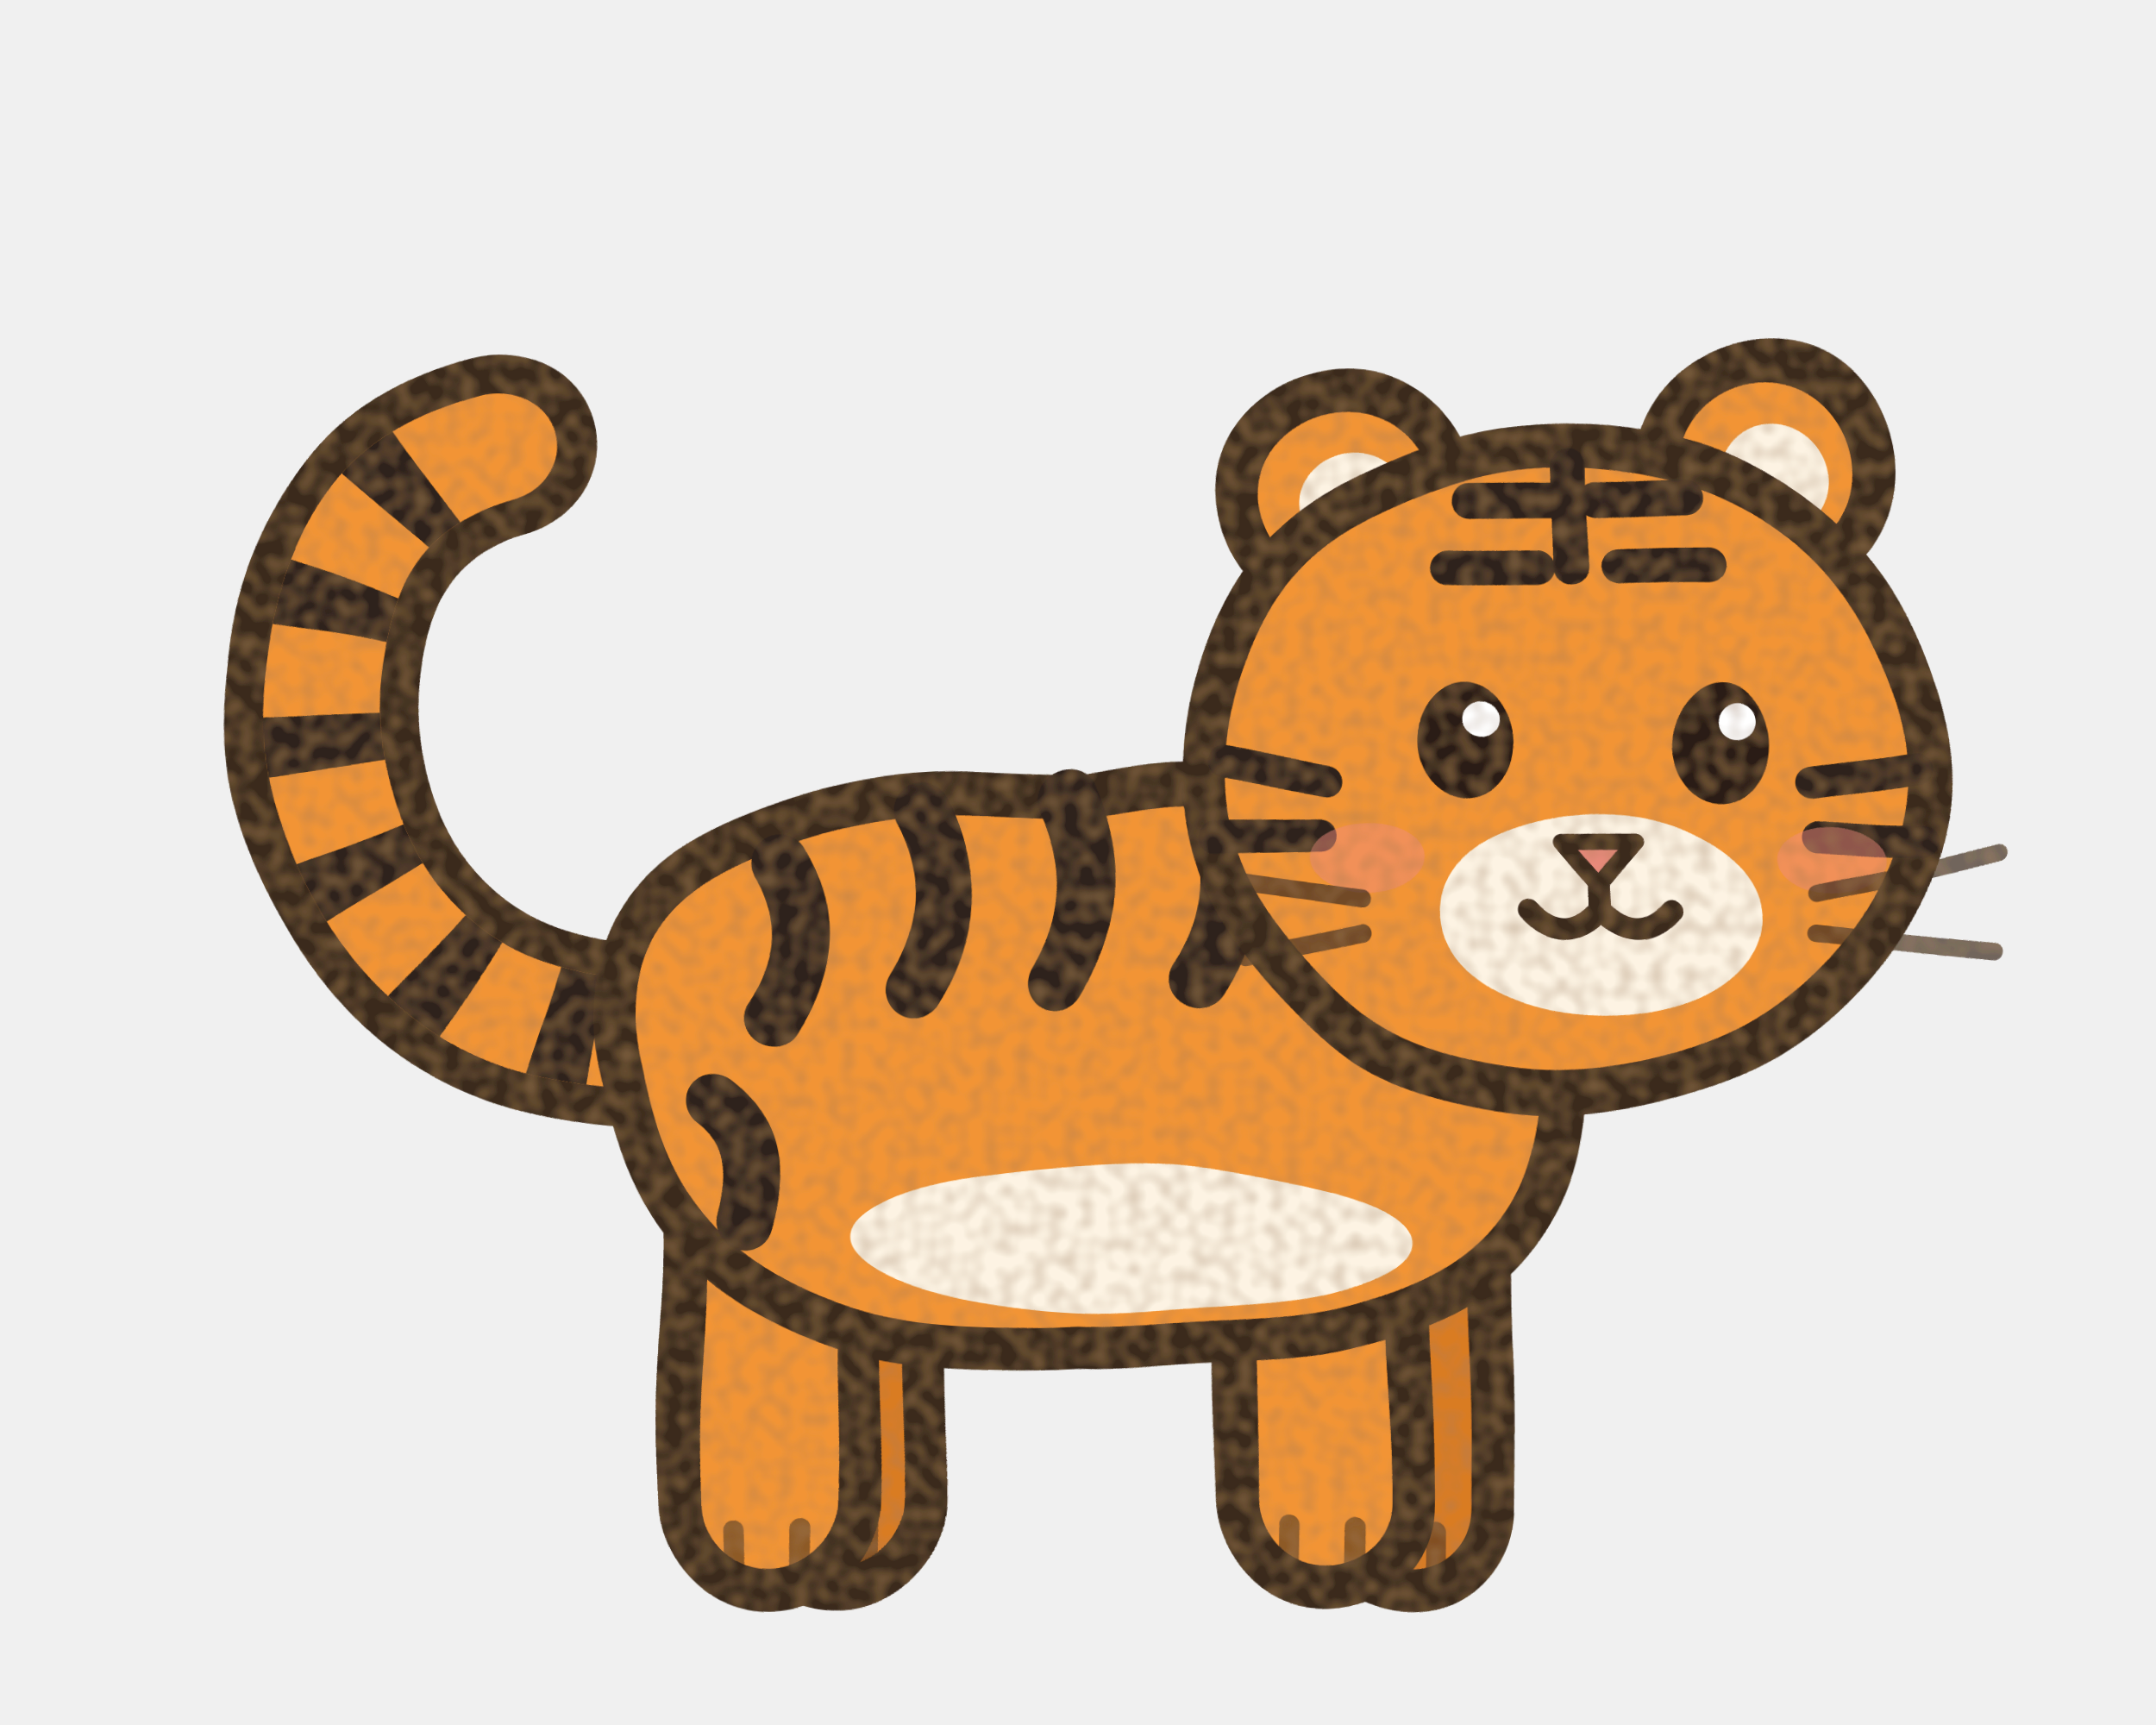
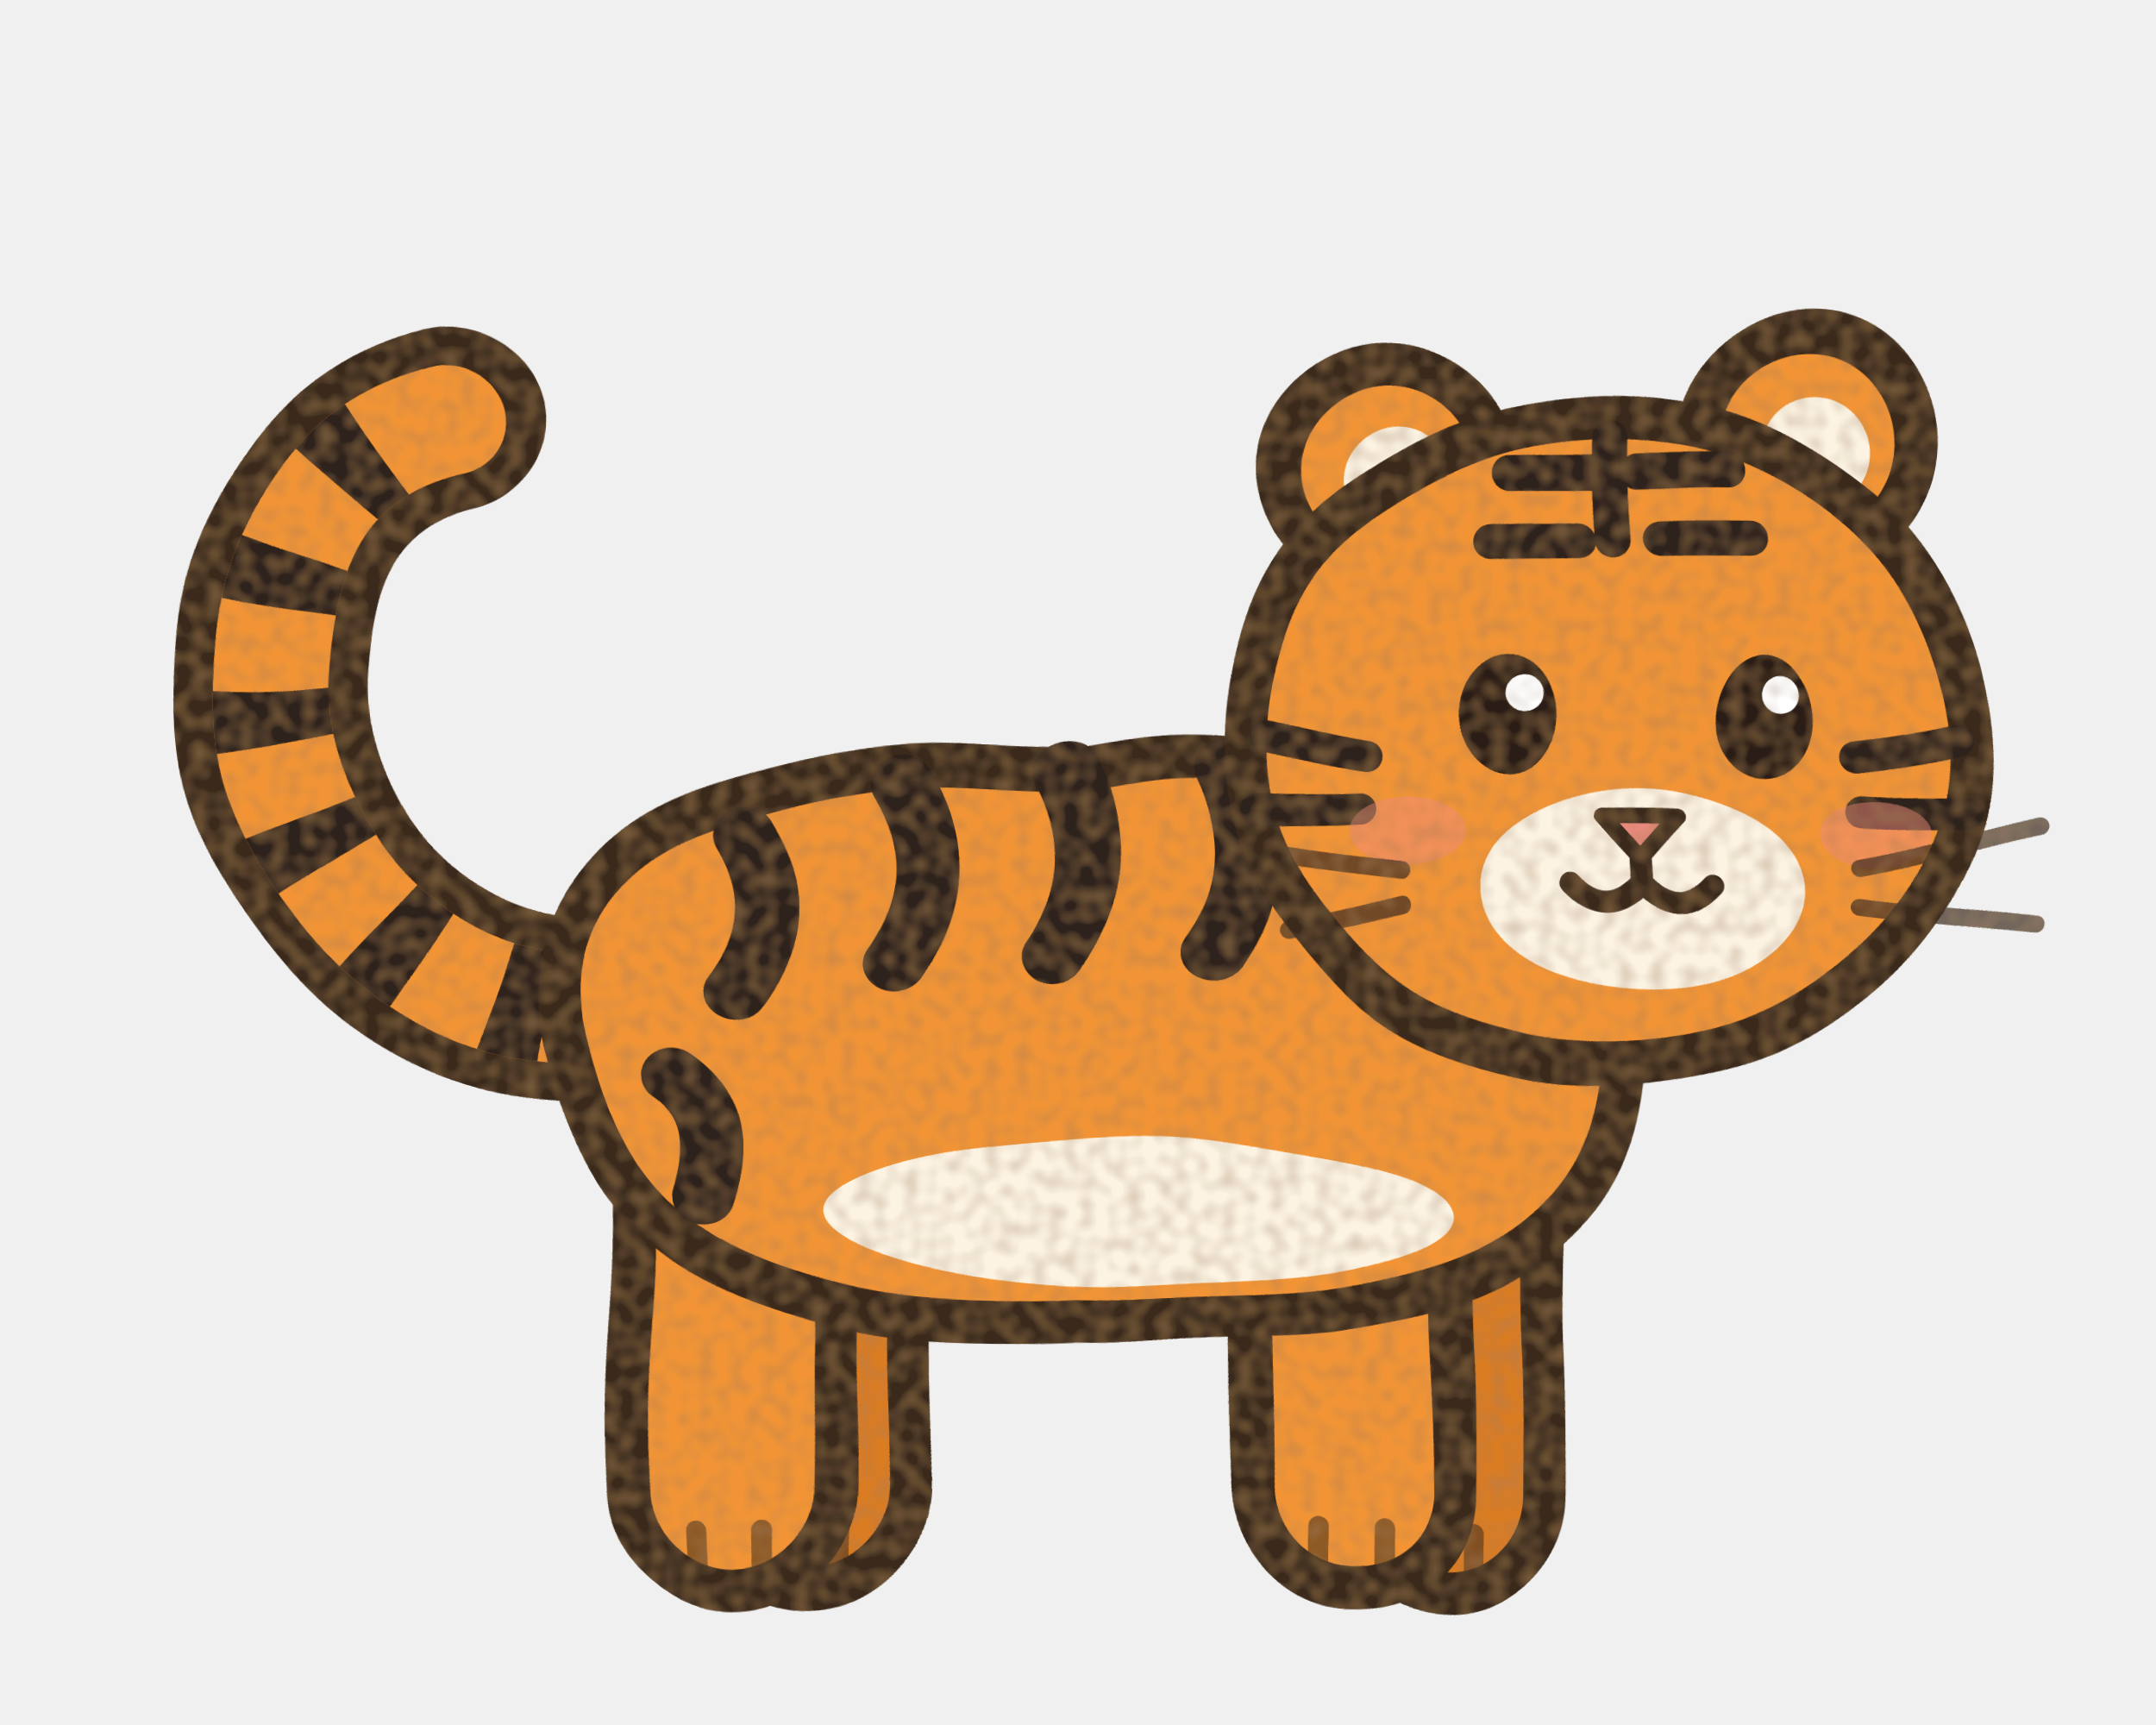
<svg xmlns="http://www.w3.org/2000/svg" width="160" height="128" viewBox="0 0 160 128">
  <defs>
    <filter id="crayon" filterUnits="userSpaceOnUse" x="0" y="0" width="160" height="128">
      <feTurbulence type="fractalNoise" baseFrequency="0.04" numOctaves="2" seed="7" result="wobble" />
      <feDisplacementMap in="SourceGraphic" in2="wobble" scale="2" xChannelSelector="R" yChannelSelector="G" result="drawn" />
      <feTurbulence type="fractalNoise" baseFrequency="0.85" numOctaves="1" seed="3" result="grain" />
      <feColorMatrix in="grain" type="matrix" values="0 0 0 0 0.36  0 0 0 0 0.2  0 0 0 0 0.08  0.9 0 0 0 -0.34" result="tint" />
      <feComposite in="tint" in2="drawn" operator="in" result="texture" />
      <feMerge>
        <feMergeNode in="drawn" />
        <feMergeNode in="texture" />
      </feMerge>
    </filter>
  </defs>
  <g filter="url(#crayon)">
    <clipPath id="body-portrait">
-       <path d="M46 80 C42 63 60 57 80 59 C101 57 117 64 116 80 C116 96 101 101 80 100 C60 101 49 96 46 80 Z" transform="translate(0 0) rotate(0 56 96) translate(80 100) scale(1 1) translate(-80 -100)" />
+       <path d="M46 80 C42 63 60 57 80 59 C101 57 117 64 116 80 C116 96 101 101 80 100 C60 101 49 96 46 80 Z" transform="translate(0 -2) rotate(0 56 96) translate(80 100) scale(1.12 1) translate(-80 -100)" />
    </clipPath>
    <g transform="rotate(0 80 40)">
-       <g transform="translate(104 88) rotate(0)">
-         <rect x="-6.5" y="-6" width="13" height="36" rx="6.5" fill="#d97c21" stroke="#3b2a1f" stroke-width="3.2" stroke-linejoin="round" stroke-linecap="round" />
+       <g transform="translate(106.88 86) rotate(0)">
+         <rect x="-7.5" y="-6" width="15" height="38" rx="7.5" fill="#d97c21" stroke="#3b2a1f" stroke-width="3.2" stroke-linejoin="round" stroke-linecap="round" />
+         <path d="M-2.6 31 v-3.6 M2.2 31 v-3.6" stroke="#3b2a1f" stroke-width="1.5" stroke-linecap="round" opacity=".55" />
+       </g>
+       <g transform="translate(59.84 86) rotate(0)">
+         <rect x="-7.5" y="-6" width="15" height="38" rx="7.5" fill="#d97c21" stroke="#3b2a1f" stroke-width="3.2" stroke-linejoin="round" stroke-linecap="round" />
+         <path d="M-2.6 31 v-3.6 M2.2 31 v-3.6" stroke="#3b2a1f" stroke-width="1.5" stroke-linecap="round" opacity=".55" />
+       </g>
+       <g transform="rotate(0 46.4 75)">
+         <path d="M46.4 75 C30.4 75 18.4 64 20.4 48 C21.4 39 26.4 33 33.4 31" fill="none" stroke="#3b2a1f" stroke-width="14" stroke-linecap="round" />
+         <path d="M46.4 75 C30.4 75 18.4 64 20.4 48 C21.4 39 26.4 33 33.4 31" fill="none" stroke="#f29434" stroke-width="8.4" stroke-linecap="round" />
+         <path d="M46.4 75 C30.4 75 18.4 64 20.4 48 C21.4 39 26.4 33 33.4 31" fill="none" stroke="#2e231b" stroke-width="8.4" stroke-dasharray="4 6" stroke-dashoffset="-6" />
+       </g>
+       <g transform="translate(54.24 88) rotate(0)">
+         <rect x="-7.5" y="-6" width="15" height="36" rx="7.5" fill="#f29434" stroke="#3b2a1f" stroke-width="3.2" stroke-linejoin="round" stroke-linecap="round" />
        <path d="M-2.6 29 v-3.6 M2.2 29 v-3.6" stroke="#3b2a1f" stroke-width="1.5" stroke-linecap="round" opacity=".55" />
      </g>
-       <g transform="translate(62 88) rotate(0)">
-         <rect x="-6.5" y="-6" width="13" height="36" rx="6.5" fill="#d97c21" stroke="#3b2a1f" stroke-width="3.2" stroke-linejoin="round" stroke-linecap="round" />
+       <g transform="translate(100.16 88) rotate(0)">
+         <rect x="-7.5" y="-6" width="15" height="36" rx="7.5" fill="#f29434" stroke="#3b2a1f" stroke-width="3.2" stroke-linejoin="round" stroke-linecap="round" />
        <path d="M-2.6 29 v-3.6 M2.2 29 v-3.6" stroke="#3b2a1f" stroke-width="1.5" stroke-linecap="round" opacity=".55" />
      </g>
-       <g transform="rotate(0 50 77)">
-         <path d="M50 77 C34 77 22 66 24 50 C25 41 30 35 37 33" fill="none" stroke="#3b2a1f" stroke-width="14" stroke-linecap="round" />
-         <path d="M50 77 C34 77 22 66 24 50 C25 41 30 35 37 33" fill="none" stroke="#f29434" stroke-width="8.4" stroke-linecap="round" />
-         <path d="M50 77 C34 77 22 66 24 50 C25 41 30 35 37 33" fill="none" stroke="#2e231b" stroke-width="8.4" stroke-dasharray="4 6" stroke-dashoffset="-6" />
-       </g>
-       <g transform="translate(57 90) rotate(0)">
-         <rect x="-6.5" y="-6" width="13" height="34" rx="6.5" fill="#f29434" stroke="#3b2a1f" stroke-width="3.2" stroke-linejoin="round" stroke-linecap="round" />
-         <path d="M-2.6 27 v-3.6 M2.2 27 v-3.6" stroke="#3b2a1f" stroke-width="1.5" stroke-linecap="round" opacity=".55" />
-       </g>
-       <g transform="translate(98 90) rotate(0)">
-         <rect x="-6.5" y="-6" width="13" height="34" rx="6.5" fill="#f29434" stroke="#3b2a1f" stroke-width="3.2" stroke-linejoin="round" stroke-linecap="round" />
-         <path d="M-2.6 27 v-3.6 M2.2 27 v-3.6" stroke="#3b2a1f" stroke-width="1.5" stroke-linecap="round" opacity=".55" />
-       </g>
-       <g transform="translate(0 0) rotate(0 56 96) translate(80 100) scale(1 1) translate(-80 -100)" />
-       <path d="M46 80 C42 63 60 57 80 59 C101 57 117 64 116 80 C116 96 101 101 80 100 C60 101 49 96 46 80 Z" transform="translate(0 0) rotate(0 56 96) translate(80 100) scale(1 1) translate(-80 -100)" fill="#f29434" stroke="#3b2a1f" stroke-width="3.2" stroke-linejoin="round" stroke-linecap="round" vector-effect="non-scaling-stroke" />
-       <g transform="translate(0 0) rotate(0 56 96) translate(80 100) scale(1 1) translate(-80 -100)">
+       <g transform="translate(0 -2) rotate(0 56 96) translate(80 100) scale(1.12 1) translate(-80 -100)" />
+       <path d="M46 80 C42 63 60 57 80 59 C101 57 117 64 116 80 C116 96 101 101 80 100 C60 101 49 96 46 80 Z" transform="translate(0 -2) rotate(0 56 96) translate(80 100) scale(1.12 1) translate(-80 -100)" fill="#f29434" stroke="#3b2a1f" stroke-width="3.2" stroke-linejoin="round" stroke-linecap="round" vector-effect="non-scaling-stroke" />
+       <g transform="translate(0 -2) rotate(0 56 96) translate(80 100) scale(1.12 1) translate(-80 -100)">
        <ellipse cx="84" cy="92" rx="21" ry="5.5" fill="#fdf3e3" />
        <path d="M58 63.5 q3.4 6 -.6 12 M68.5 60 q3.4 7 -.6 13.5 M79 59 q3.4 7.4 -.6 14 M89.5 59.4 q3.4 7 -.6 13.5 M100 61.4 q3 6.4 -.8 11.6 M53 82 q4 3 2 9" fill="none" stroke="#2e231b" stroke-width="4.2" stroke-linecap="round" />
      </g>
-       <g transform="translate(0 0) rotate(0 112 70)">
+       <g transform="translate(3.12 -2) rotate(0 112 70)">
        <g transform="rotate(0 104 41)">
          <circle cx="100" cy="37" r="8" fill="#f29434" stroke="#3b2a1f" stroke-width="3.2" stroke-linejoin="round" stroke-linecap="round" />
          <circle cx="100.6" cy="37.6" r="4" fill="#fdf3e3" />
        </g>
        <g transform="rotate(0 126 38)">
          <circle cx="131" cy="35" r="8" fill="#f29434" stroke="#3b2a1f" stroke-width="3.2" stroke-linejoin="round" stroke-linecap="round" />
          <circle cx="131.6" cy="35.6" r="4" fill="#fdf3e3" />
        </g>
        <ellipse cx="116" cy="57" rx="27" ry="24" fill="#f29434" stroke="#3b2a1f" stroke-width="3.2" stroke-linejoin="round" stroke-linecap="round" />
        <path d="M109 37 h6.5 M107.5 42 h6.5 M116.5 34.5 v7.5 M118.5 37 h6.5 M120 42 h6.5" stroke="#2e231b" stroke-width="2.6" stroke-linecap="round" />
        <g transform="translate(0 0)">
          <path d="M90.5 57 l8 1.2 M90 62.5 l8 -.2 M142 56.5 l-7.5 1.2 M142.5 62 l-7.5 -.2" stroke="#2e231b" stroke-width="2.4" stroke-linecap="round" />
          <ellipse cx="119" cy="68" rx="12" ry="7.5" fill="#fdf3e3" />
          <ellipse cx="109" cy="55" rx="3.5" ry="4.5" fill="#2b1d14" />
          <circle cx="110.2" cy="53.3" r="1.35" fill="#fff" />
          <ellipse cx="128" cy="55" rx="3.5" ry="4.5" fill="#2b1d14" />
          <circle cx="129.2" cy="53.3" r="1.35" fill="#fff" />
          <path d="M116.2 62.6 h5.6 l-2.8 3.2 z" fill="#e88a7c" stroke="#3b2a1f" stroke-width="1.2" stroke-linejoin="round" />
          <path d="M119 65.8 v1.8 M119 67.6 q-2.6 2.8 -5.2 0 M119 67.6 q2.6 2.8 5.2 0" fill="none" stroke="#3b2a1f" stroke-width="1.6" stroke-linecap="round" />
          <ellipse cx="101.5" cy="64" rx="4.4" ry="2.6" fill="#f08c7d" opacity="0.5" />
          <ellipse cx="136" cy="63.5" rx="4" ry="2.5" fill="#f08c7d" opacity="0.5" />
          <path d="M135 66 l13 -3 M135 69 l13 1.5 M101 67 l-11 -1.5 M101 69.5 l-8.8 1.8" stroke="#3b2a1f" stroke-width="1.3" stroke-linecap="round" opacity=".7" />
        </g>
      </g>
    </g>
  </g>
</svg>
